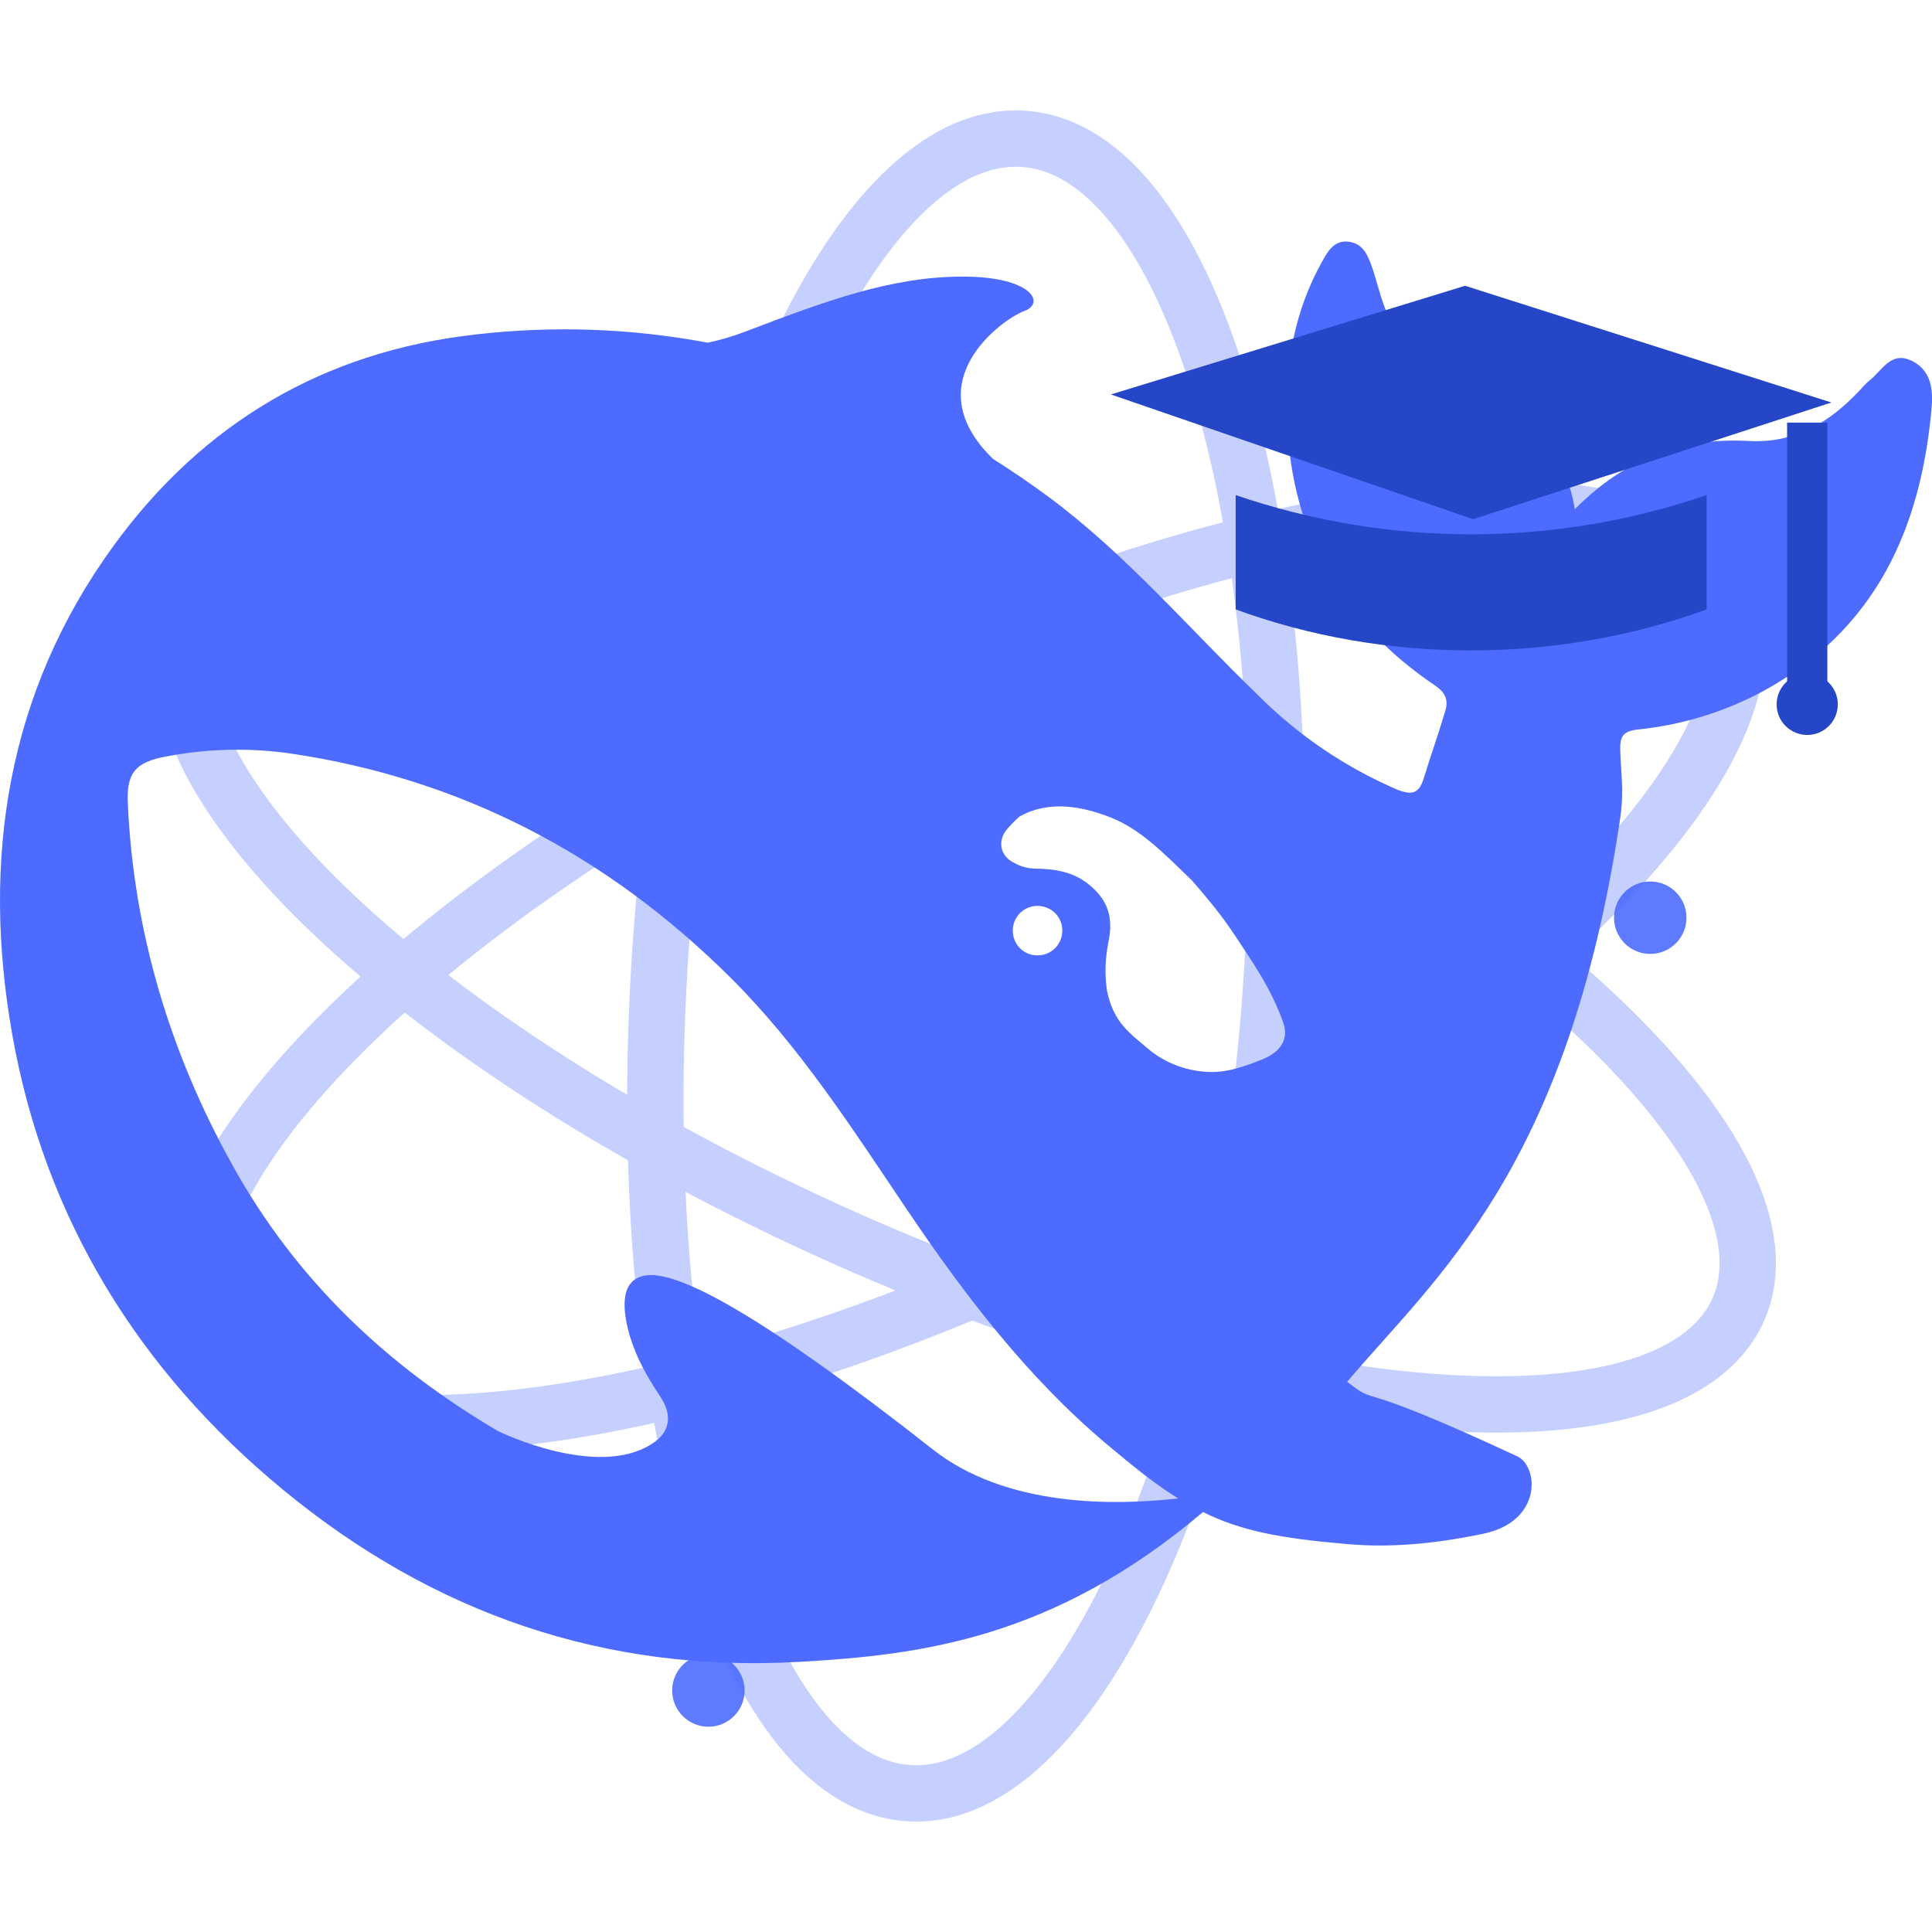
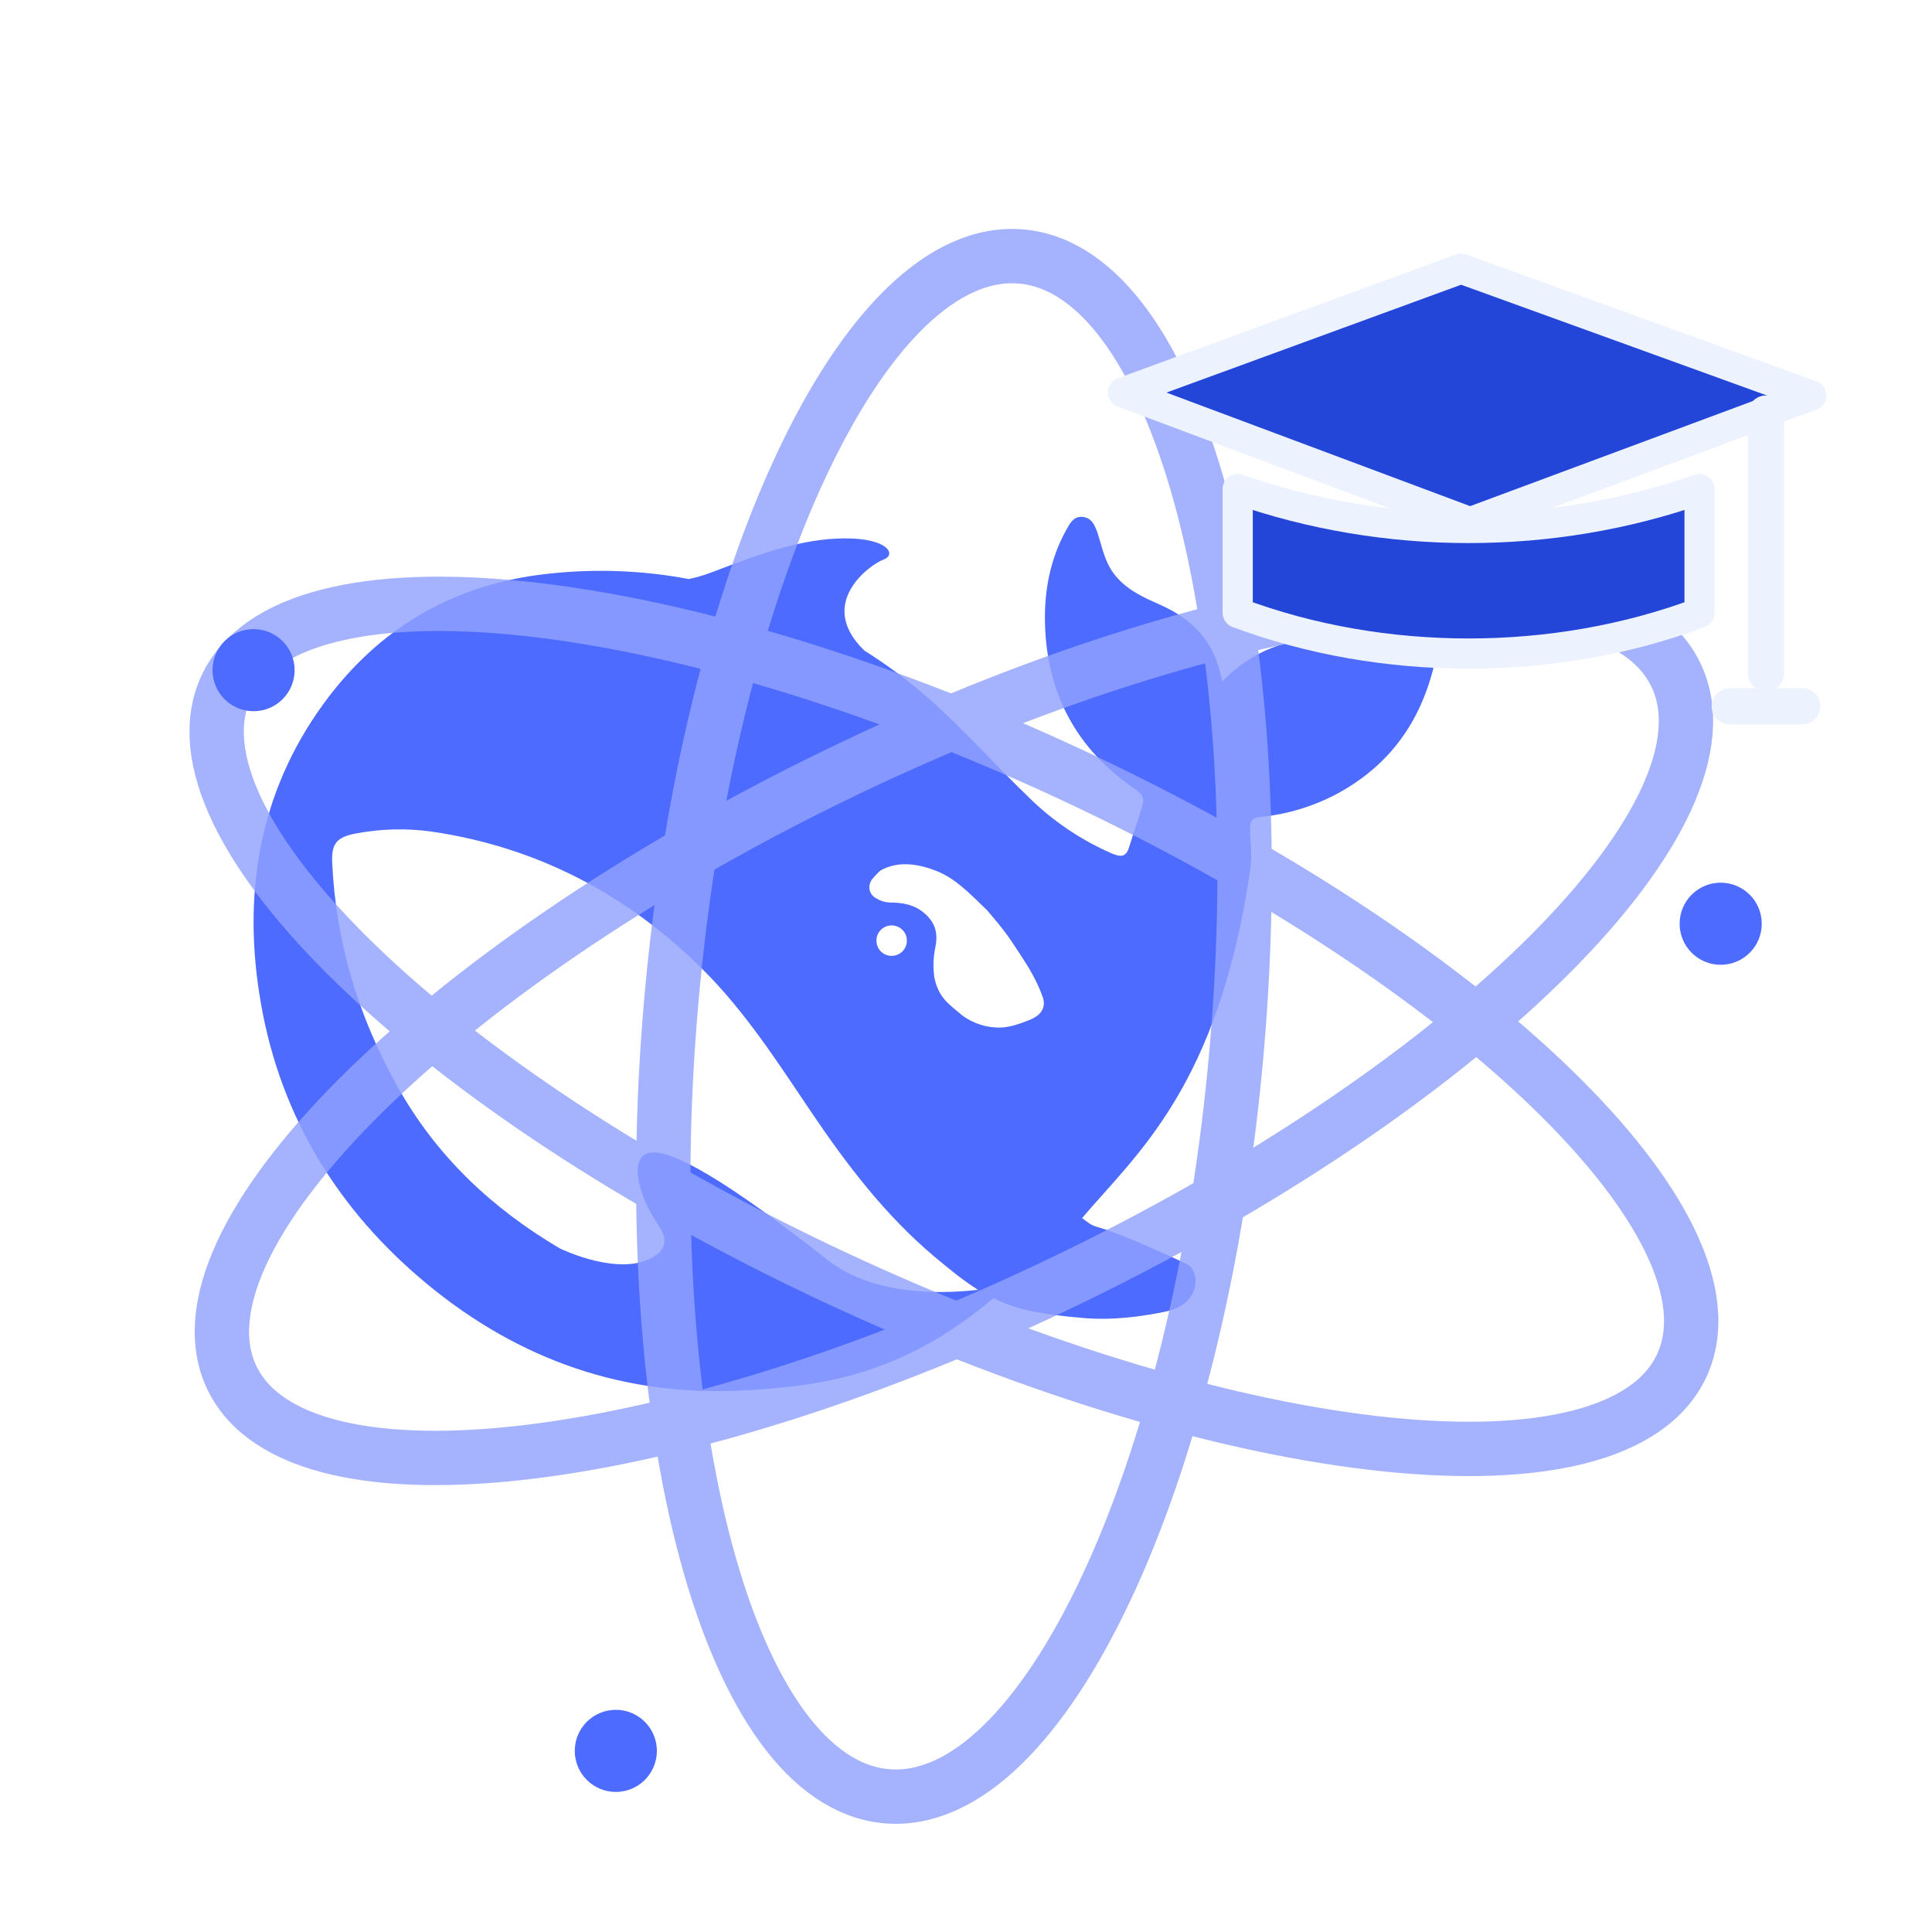
- <svg xmlns="http://www.w3.org/2000/svg" viewBox="0 0 24 24" role="img" aria-labelledby="title desc">
-   <g fill="none" stroke="#4D6BFE" stroke-linecap="round" stroke-width="0.7" opacity="0.32">
-     <ellipse cx="12" cy="12" rx="10.5" ry="3.7" transform="rotate(-26 12 12)" />
-     <ellipse cx="12" cy="12" rx="10.5" ry="3.7" transform="rotate(24 12 12)" />
-     <ellipse cx="12" cy="12" rx="3.8" ry="10.3" transform="rotate(4 12 12)" />
+ <svg xmlns="http://www.w3.org/2000/svg" viewBox="0 0 32 32" role="img" aria-labelledby="title desc">
+   <g transform="translate(4.2 6.1) scale(0.82)">
+     <path fill="#4D6BFE" d="M23.748 4.482c-.254-.124-.364.113-.512.234-.051.039-.094.09-.137.136-.372.397-.806.657-1.373.626-.829-.046-1.537.214-2.163.848-.133-.782-.575-1.248-1.247-1.548-.352-.156-.708-.311-.955-.65-.172-.241-.219-.51-.305-.774-.055-.16-.11-.323-.293-.35-.2-.031-.278.136-.356.276-.313.572-.434 1.202-.422 1.84.027 1.436.633 2.58 1.838 3.393.137.093.172.187.129.323-.082.28-.18.552-.266.833-.055.179-.137.217-.329.14a5.526 5.526 0 01-1.736-1.18c-.857-.828-1.631-1.742-2.597-2.458a11.365 11.365 0 00-.689-.471c-.985-.957.13-1.743.388-1.836.27-.098.093-.432-.779-.428-.872.004-1.67.295-2.687.684a3.055 3.055 0 01-.465.137 9.597 9.597 0 00-2.883-.102c-1.885.21-3.39 1.102-4.497 2.623C.082 8.606-.231 10.684.152 12.85c.403 2.284 1.569 4.175 3.36 5.653 1.858 1.533 3.997 2.284 6.438 2.14 1.482-.085 3.133-.284 4.994-1.86.47.234.962.327 1.78.397.63.059 1.236-.03 1.705-.128.735-.156.684-.837.419-.961-2.155-1.004-1.682-.595-2.113-.926 1.096-1.296 2.746-2.642 3.392-7.003.05-.347.007-.565 0-.845-.004-.17.035-.237.23-.256a4.173 4.173 0 001.545-.475c1.396-.763 1.96-2.015 2.093-3.517.02-.23-.004-.467-.247-.588zM11.581 18c-2.089-1.642-3.102-2.183-3.52-2.16-.392.024-.321.471-.235.763.09.288.207.486.371.739.114.167.192.416-.113.603-.673.416-1.842-.14-1.897-.167-1.361-.802-2.5-1.86-3.301-3.307-.774-1.393-1.224-2.887-1.298-4.482-.02-.386.093-.522.477-.592a4.696 4.696 0 011.529-.039c2.132.312 3.946 1.265 5.468 2.774.868.86 1.525 1.887 2.202 2.891.72 1.066 1.494 2.082 2.48 2.914.348.292.625.514.891.677-.802.09-2.14.11-3.054-.614zm1-6.44a.306.306 0 01.415-.287.302.302 0 01.2.288.306.306 0 01-.31.307.303.303 0 01-.304-.308zm3.11 1.596c-.2.081-.399.151-.59.16a1.245 1.245 0 01-.798-.254c-.274-.23-.47-.358-.552-.758a1.73 1.73 0 01.016-.588c.07-.327-.008-.537-.239-.727-.187-.156-.426-.199-.688-.199a.559.559 0 01-.254-.078c-.11-.054-.2-.19-.114-.358.028-.054.16-.186.192-.21.356-.202.767-.136 1.146.016.352.144.618.408 1.001.782.391.451.462.576.685.914.176.265.336.537.445.848.067.195-.019.354-.25.452z" />
  </g>
-   <g fill="#4D6BFE" opacity="0.9">
-     <circle cx="4.2" cy="8.2" r="0.45" />
-     <circle cx="20.5" cy="11.4" r="0.45" />
-     <circle cx="8.8" cy="21" r="0.45" />
+   <g fill="none" stroke="#91A2FF" stroke-linecap="round" stroke-width="0.9" opacity="0.82">
+     <ellipse cx="15.8" cy="17" rx="13.3" ry="4.6" transform="rotate(-26 15.8 17)" />
+     <ellipse cx="15.8" cy="17" rx="13.3" ry="4.6" transform="rotate(25 15.8 17)" />
+     <ellipse cx="15.8" cy="17" rx="4.7" ry="12.8" transform="rotate(5 15.8 17)" />
  </g>
-   <path fill="#4D6BFE" d="M23.748 4.482c-.254-.124-.364.113-.512.234-.051.039-.094.09-.137.136-.372.397-.806.657-1.373.626-.829-.046-1.537.214-2.163.848-.133-.782-.575-1.248-1.247-1.548-.352-.156-.708-.311-.955-.65-.172-.241-.219-.51-.305-.774-.055-.16-.11-.323-.293-.35-.2-.031-.278.136-.356.276-.313.572-.434 1.202-.422 1.84.027 1.436.633 2.58 1.838 3.393.137.093.172.187.129.323-.082.28-.18.552-.266.833-.055.179-.137.217-.329.14a5.526 5.526 0 01-1.736-1.18c-.857-.828-1.631-1.742-2.597-2.458a11.365 11.365 0 00-.689-.471c-.985-.957.13-1.743.388-1.836.27-.098.093-.432-.779-.428-.872.004-1.67.295-2.687.684a3.055 3.055 0 01-.465.137 9.597 9.597 0 00-2.883-.102c-1.885.21-3.39 1.102-4.497 2.623C.082 8.606-.231 10.684.152 12.85c.403 2.284 1.569 4.175 3.36 5.653 1.858 1.533 3.997 2.284 6.438 2.14 1.482-.085 3.133-.284 4.994-1.86.47.234.962.327 1.78.397.63.059 1.236-.03 1.705-.128.735-.156.684-.837.419-.961-2.155-1.004-1.682-.595-2.113-.926 1.096-1.296 2.746-2.642 3.392-7.003.05-.347.007-.565 0-.845-.004-.17.035-.237.23-.256a4.173 4.173 0 001.545-.475c1.396-.763 1.96-2.015 2.093-3.517.02-.23-.004-.467-.247-.588zM11.581 18c-2.089-1.642-3.102-2.183-3.52-2.16-.392.024-.321.471-.235.763.09.288.207.486.371.739.114.167.192.416-.113.603-.673.416-1.842-.14-1.897-.167-1.361-.802-2.5-1.86-3.301-3.307-.774-1.393-1.224-2.887-1.298-4.482-.02-.386.093-.522.477-.592a4.696 4.696 0 011.529-.039c2.132.312 3.946 1.265 5.468 2.774.868.86 1.525 1.887 2.202 2.891.72 1.066 1.494 2.082 2.48 2.914.348.292.625.514.891.677-.802.09-2.14.11-3.054-.614zm1-6.44a.306.306 0 01.415-.287.302.302 0 01.2.288.306.306 0 01-.31.307.303.303 0 01-.304-.308zm3.11 1.596c-.2.081-.399.151-.59.16a1.245 1.245 0 01-.798-.254c-.274-.23-.47-.358-.552-.758a1.73 1.73 0 01.016-.588c.07-.327-.008-.537-.239-.727-.187-.156-.426-.199-.688-.199a.559.559 0 01-.254-.078c-.11-.054-.2-.19-.114-.358.028-.054.16-.186.192-.21.356-.202.767-.136 1.146.016.352.144.618.408 1.001.782.391.451.462.576.685.914.176.265.336.537.445.848.067.195-.019.354-.25.452z" />
-   <g fill="#2547C7">
-     <path d="M13.8 4.9 18.2 3.55 22.75 5 18.3 6.45 13.8 4.9Z" />
-     <path d="M15.35 6.15c1.9.65 3.95.65 5.85 0v1.42c-1.86.68-4 .68-5.85 0V6.15Z" />
-     <path d="M22.2 5.25h.5v3.25h-.5z" />
-     <circle cx="22.45" cy="8.75" r="0.38" />
+   <g fill="#4D6BFE">
+     <circle cx="4.2" cy="11.1" r="0.68" />
+     <circle cx="28.5" cy="15.3" r="0.68" />
+     <circle cx="10.2" cy="29" r="0.68" />
+   </g>
+   <g fill="#2446D8" stroke="#EDF2FF" stroke-linejoin="round" stroke-width="0.5">
+     <path d="M18.6 6.5 24.2 4.45 30 6.55 24.35 8.65 18.6 6.5Z" />
+     <path d="M20.5 8.1c2.45.86 5.2.86 7.65 0v2.05c-2.4.9-5.25.9-7.65 0V8.1Z" />
+   </g>
+   <g fill="none" stroke="#EDF2FF" stroke-linecap="round" stroke-width="0.6">
+     <path d="M29.25 6.85v4.3" />
+     <path d="M28.65 11.7h1.2" />
  </g>
</svg>
